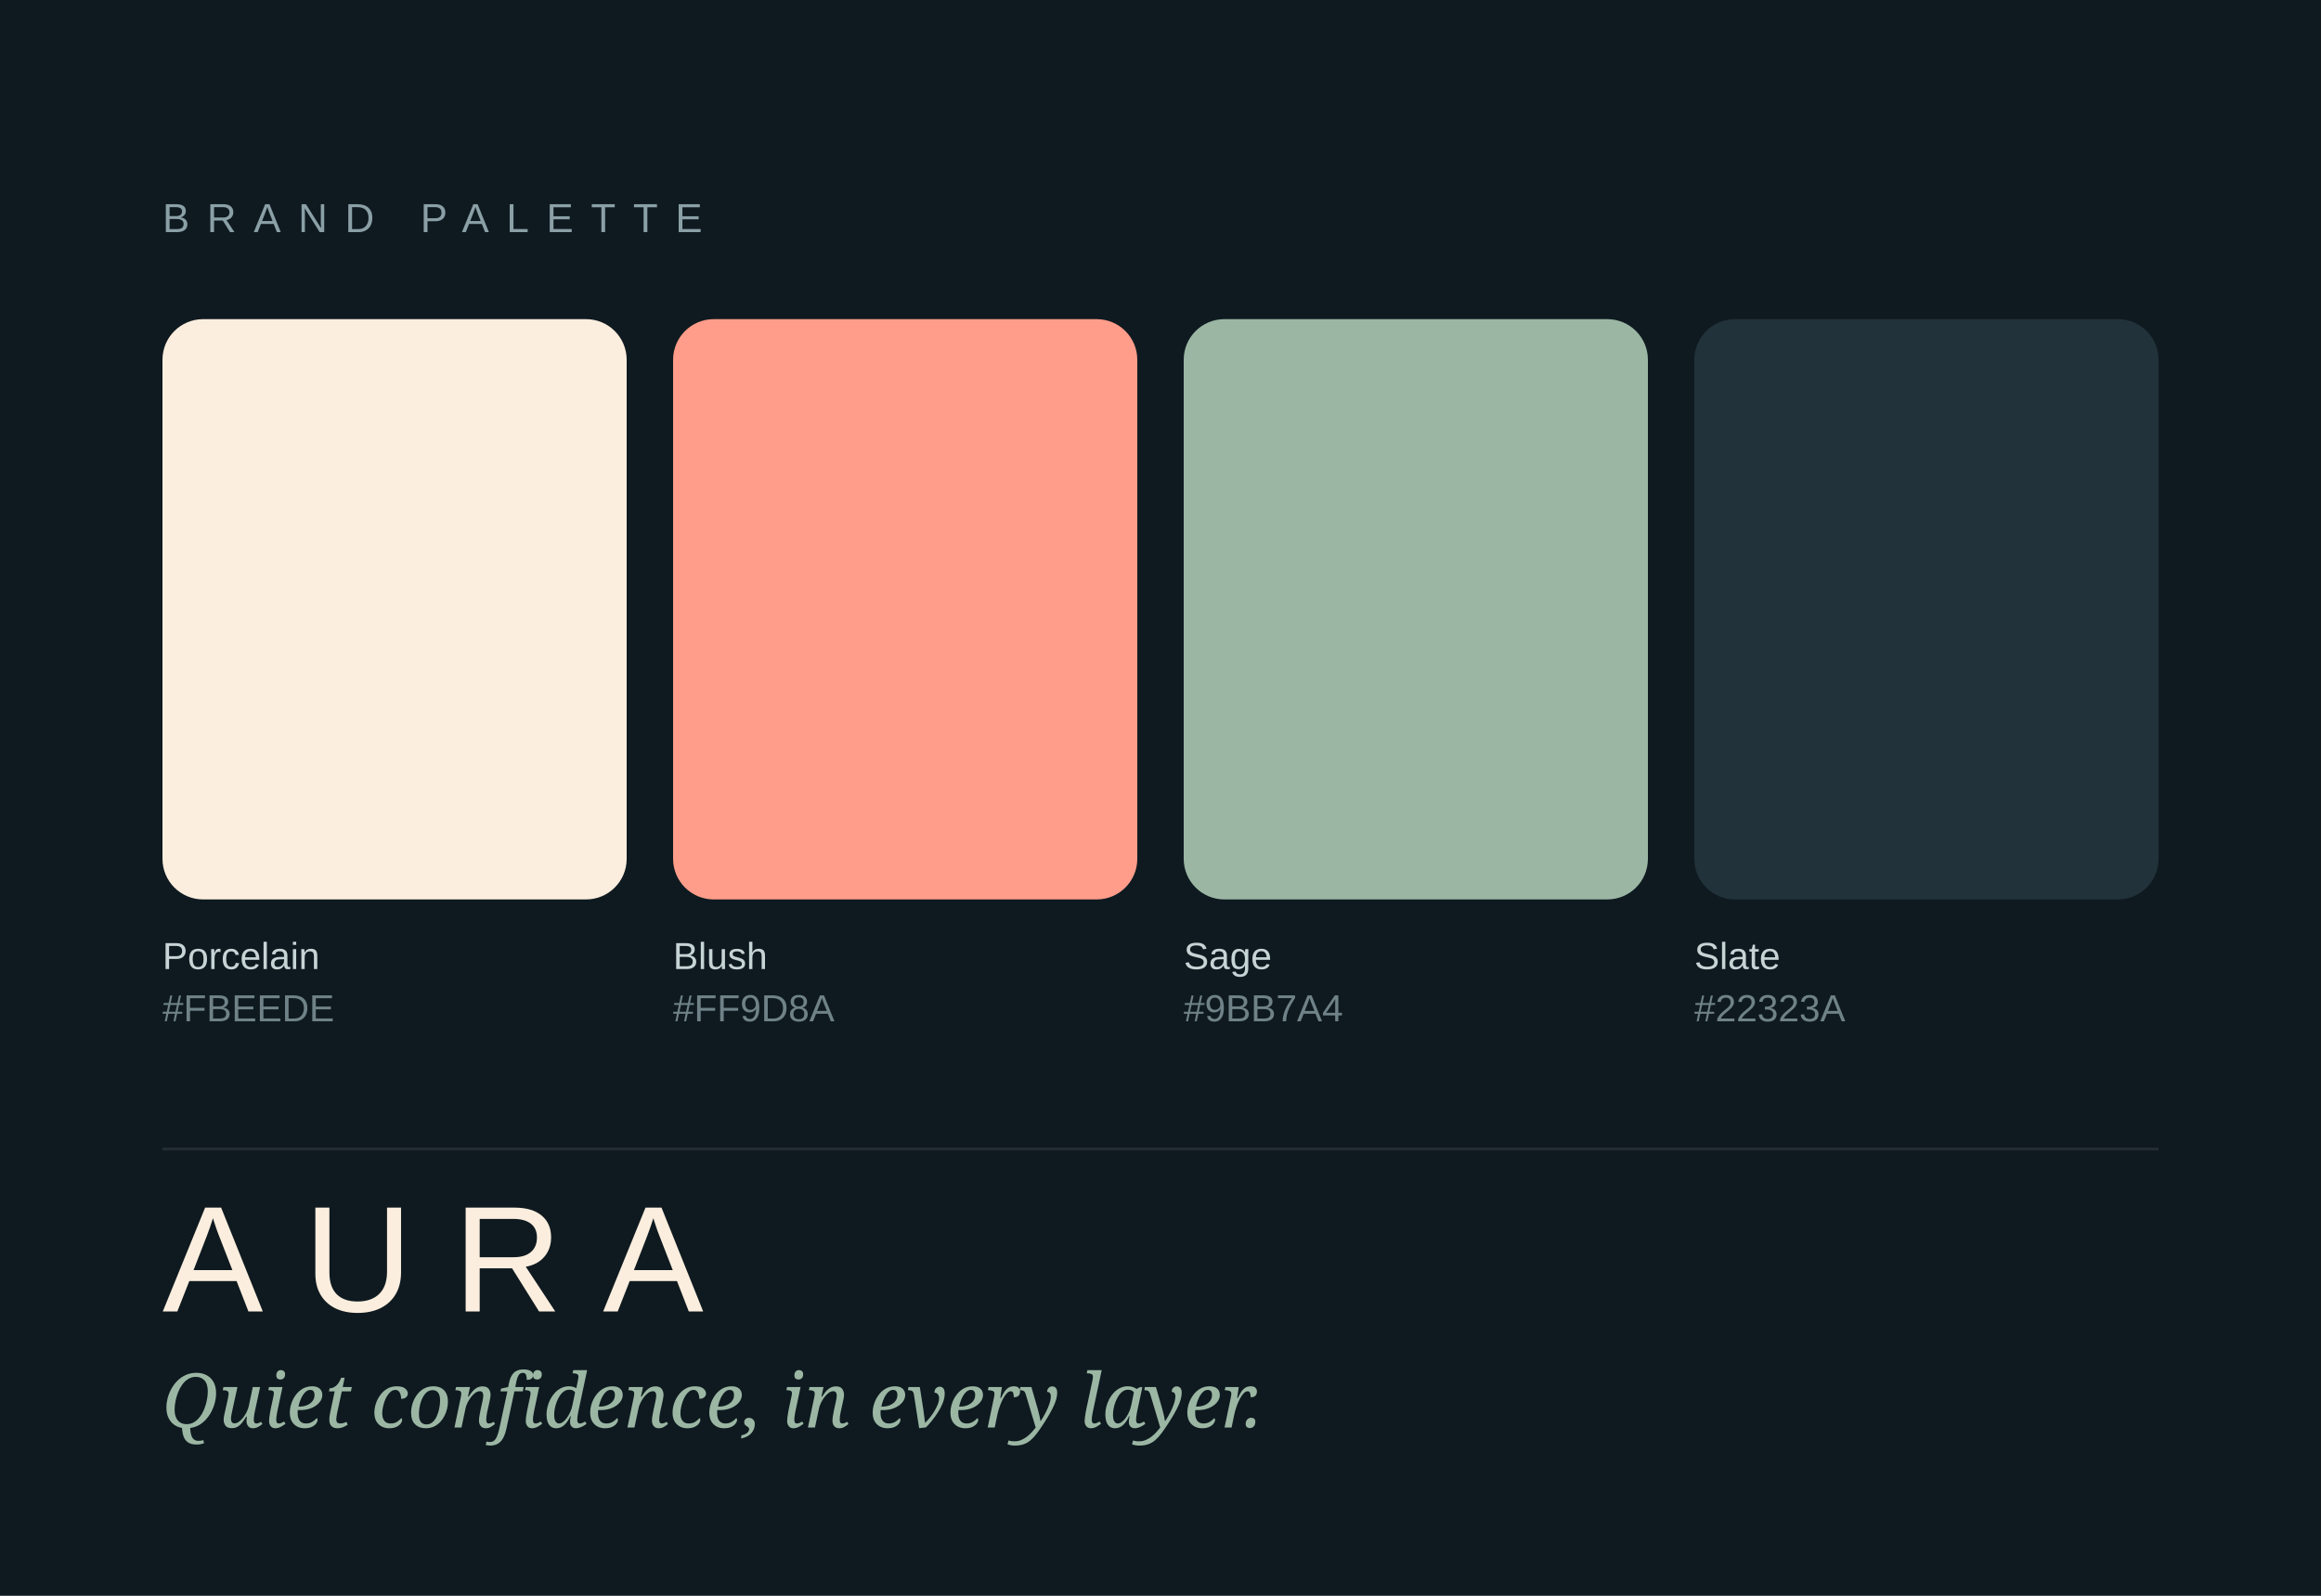
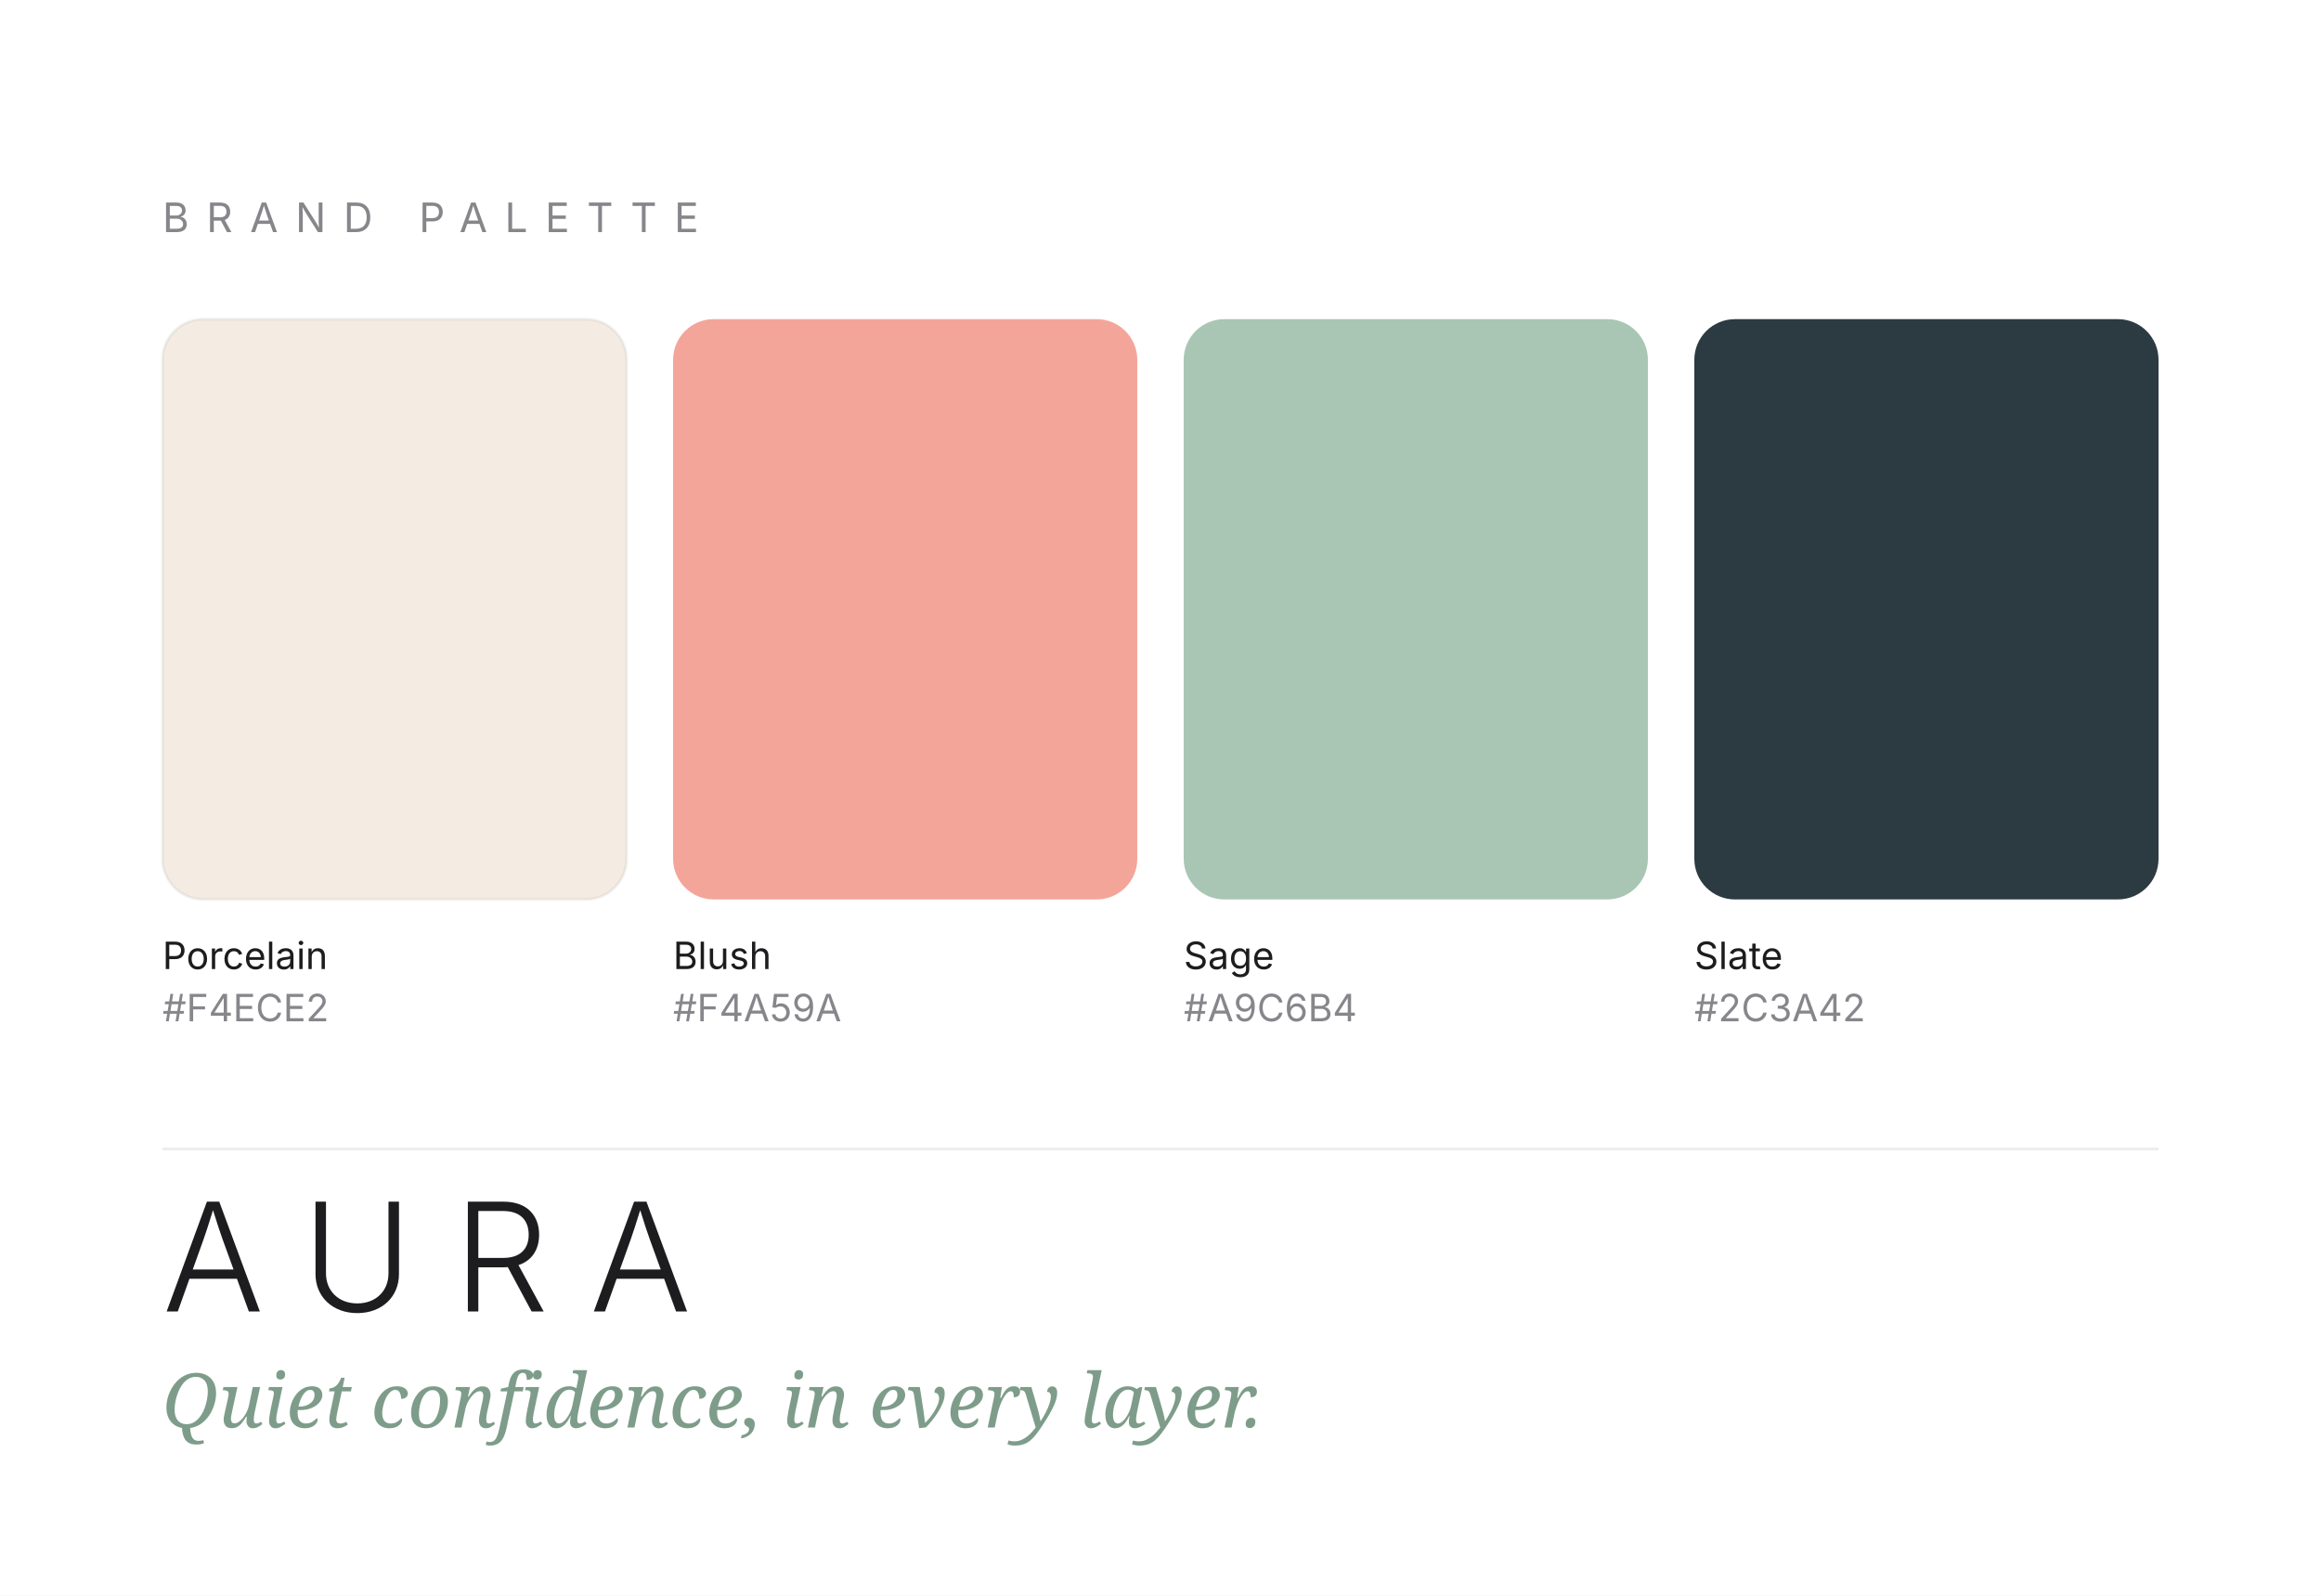
<svg xmlns="http://www.w3.org/2000/svg" viewBox="0 0 800 550" role="img" aria-label="Aura brand palette and type">
-   <rect width="800" height="550" fill="#0f1a20" />
-   <text x="56" y="80" font-family="Sora, Arial, sans-serif" font-size="14" letter-spacing="6" fill="#8aa0a6">BRAND PALETTE</text>
+   <rect width="800" height="550" fill="#ffffff" />
+   <text x="56" y="80" font-family="Inter, Arial, sans-serif" font-size="14" letter-spacing="6" fill="#86868b">BRAND PALETTE</text>
  <g>
-     <rect x="56" y="110" width="160" height="200" rx="14" fill="#fbeede" />
-     <rect x="232" y="110" width="160" height="200" rx="14" fill="#ff9d8a" />
-     <rect x="408" y="110" width="160" height="200" rx="14" fill="#9bb7a4" />
-     <rect x="584" y="110" width="160" height="200" rx="14" fill="#22323a" />
+     <rect x="56" y="110" width="160" height="200" rx="14" fill="#f4ece2" stroke="#0000000d" />
+     <rect x="232" y="110" width="160" height="200" rx="14" fill="#f4a59a" />
+     <rect x="408" y="110" width="160" height="200" rx="14" fill="#a9c6b4" />
+     <rect x="584" y="110" width="160" height="200" rx="14" fill="#2c3a42" />
  </g>
-   <g font-family="Sora, Arial, sans-serif" font-size="13" fill="#c7d4d6">
+   <g font-family="Inter, Arial, sans-serif" font-size="13" fill="#1d1d1f">
    <text x="56" y="334">Porcelain</text>
-     <text x="56" y="352" fill="#6f8288">#FBEEDE</text>
+     <text x="56" y="352" fill="#86868b">#F4ECE2</text>
    <text x="232" y="334">Blush</text>
-     <text x="232" y="352" fill="#6f8288">#FF9D8A</text>
+     <text x="232" y="352" fill="#86868b">#F4A59A</text>
    <text x="408" y="334">Sage</text>
-     <text x="408" y="352" fill="#6f8288">#9BB7A4</text>
+     <text x="408" y="352" fill="#86868b">#A9C6B4</text>
    <text x="584" y="334">Slate</text>
-     <text x="584" y="352" fill="#6f8288">#22323A</text>
+     <text x="584" y="352" fill="#86868b">#2C3A42</text>
  </g>
-   <line x1="56" y1="396" x2="744" y2="396" stroke="#ffffff" stroke-opacity="0.08" />
-   <text x="56" y="452" font-family="Sora, Arial, sans-serif" font-weight="300" font-size="52" letter-spacing="14" fill="#fbeede">AURA</text>
-   <text x="56" y="492" font-family="Georgia, serif" font-style="italic" font-size="26" fill="#9bb7a4">Quiet confidence, in every layer.</text>
+   <line x1="56" y1="396" x2="744" y2="396" stroke="#1d1d1f" stroke-opacity="0.08" />
+   <text x="56" y="452" font-family="Inter, Arial, sans-serif" font-weight="300" font-size="52" letter-spacing="14" fill="#1d1d1f">AURA</text>
+   <text x="56" y="492" font-family="Georgia, serif" font-style="italic" font-size="26" fill="#7e9c8a">Quiet confidence, in every layer.</text>
</svg>
